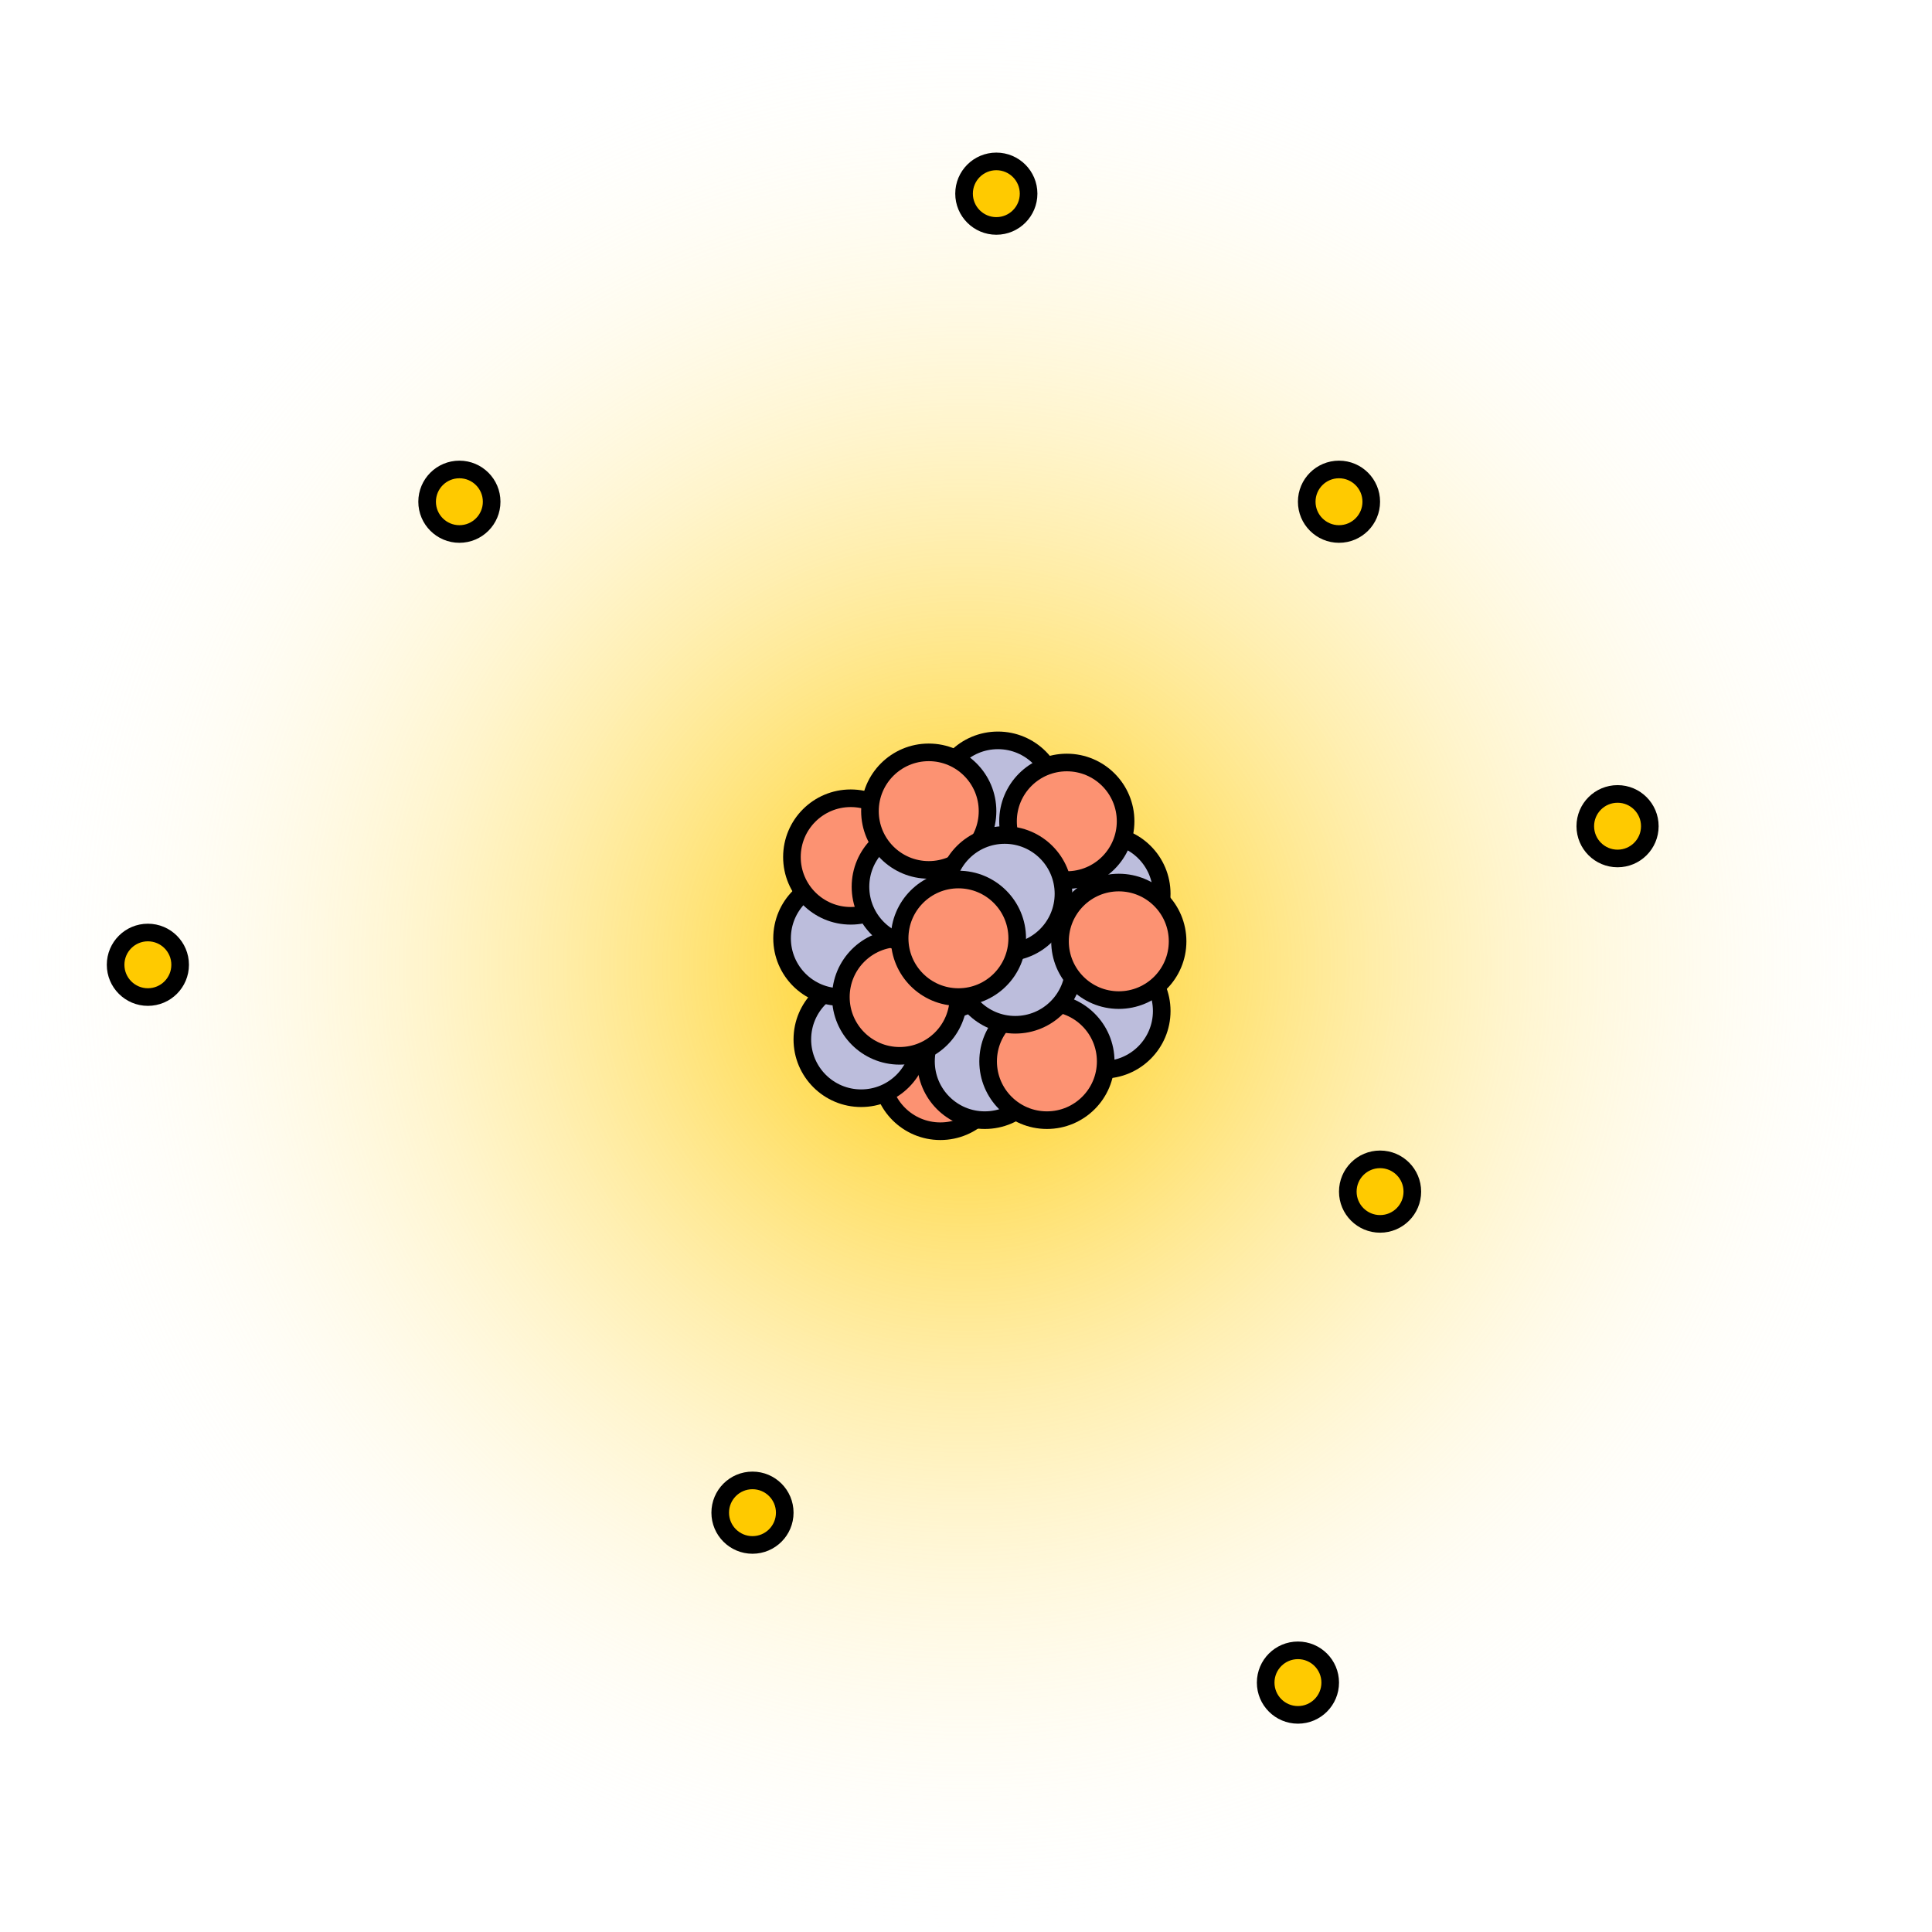
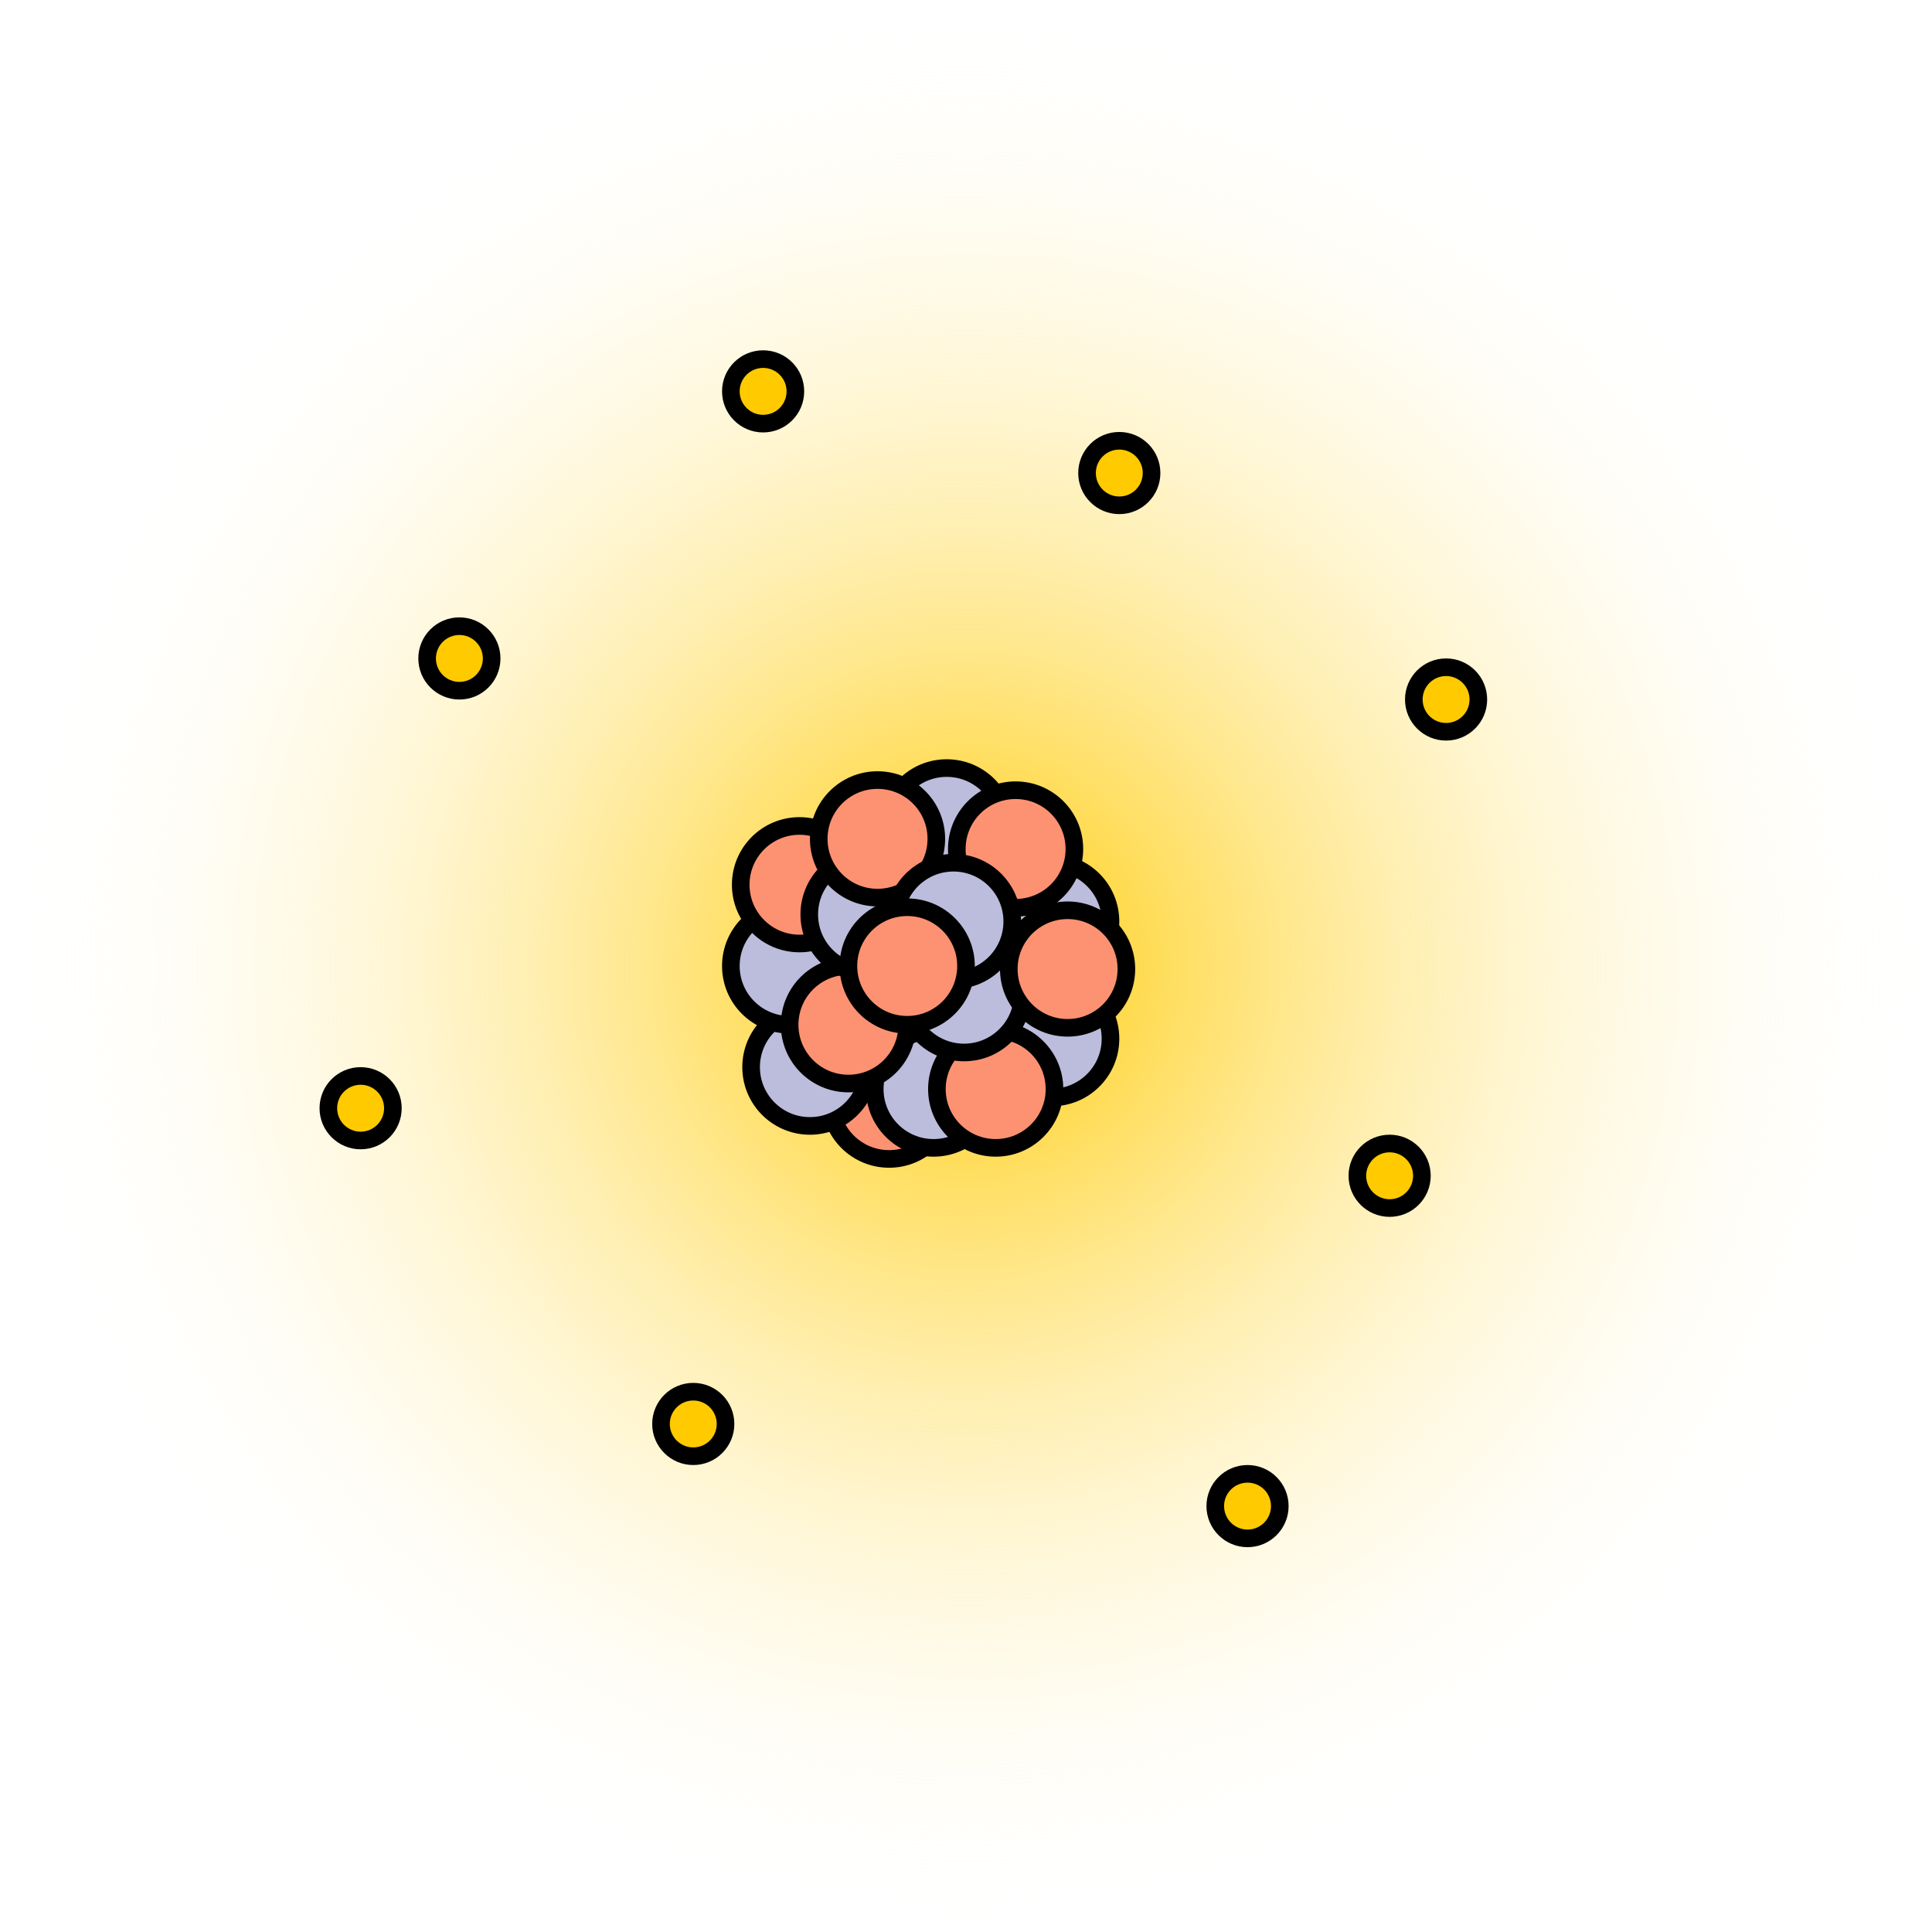
<svg xmlns="http://www.w3.org/2000/svg" version="1.1" id="svg132" width="146.259" height="146.259" viewBox="0 0 146.259 146.259">
  <defs id="defs136">
    <clipPath clipPathUnits="userSpaceOnUse" id="clipPath156">
      <path d="M 0,109.694 H 109.694 V 0 H 0 Z" id="path154" />
    </clipPath>
    <clipPath clipPathUnits="userSpaceOnUse" id="clipPath160">
      <path d="M 109.694,54.847 C 109.694,24.556 85.138,0 54.847,0 24.556,0 0,24.556 0,54.847 c 0,30.291 24.556,54.847 54.847,54.847 30.291,0 54.847,-24.556 54.847,-54.847" id="path158" />
    </clipPath>
    <clipPath clipPathUnits="userSpaceOnUse" id="clipPath164">
      <path d="M -32768,32767 H 32767 V -32768 H -32768 Z" id="path162" />
    </clipPath>
    <radialGradient fx="0" fy="0" cx="0" cy="0" r="1" gradientUnits="userSpaceOnUse" gradientTransform="matrix(54.84703,0,0,-54.84703,54.84703,54.84703)" spreadMethod="pad" id="radialGradient170">
      <stop style="stop-opacity:1;stop-color:#ffffff" offset="0" id="stop166" />
      <stop style="stop-opacity:0;stop-color:#ffffff" offset="1" id="stop168" />
    </radialGradient>
    <mask maskUnits="userSpaceOnUse" x="0" y="0" width="1" height="1" id="mask172">
      <g id="g182">
        <g clip-path="url(#clipPath164)" id="g180">
          <g id="g178">
            <g id="g176">
              <path d="M -32768,32767 H 32767 V -32768 H -32768 Z" style="fill:url(#radialGradient170);stroke:none" id="path174" />
            </g>
          </g>
        </g>
      </g>
    </mask>
    <radialGradient fx="0" fy="0" cx="0" cy="0" r="1" gradientUnits="userSpaceOnUse" gradientTransform="matrix(54.84703,0,0,-54.84703,54.84703,54.84703)" spreadMethod="pad" id="radialGradient188">
      <stop style="stop-opacity:1;stop-color:#ffca00" offset="0" id="stop184" />
      <stop style="stop-color:#fffffe;stop-opacity:0;" offset="1" id="stop186" />
    </radialGradient>
    <clipPath clipPathUnits="userSpaceOnUse" id="clipPath895">
      <g id="g901" style="stroke-width:1">
        <g id="g899" style="stroke-width:1">
          <path d="M 0,109.694 H 109.694 V 0 H 0 Z" id="path897" style="stroke-width:1" />
        </g>
      </g>
    </clipPath>
    <clipPath clipPathUnits="userSpaceOnUse" id="clipPath925">
      <g id="g931" style="stroke-width:1">
        <g id="g929" style="stroke-width:1">
          <path d="M 0,109.694 H 109.694 V 0 H 0 Z" id="path927" style="stroke-width:1" />
        </g>
      </g>
    </clipPath>
    <clipPath clipPathUnits="userSpaceOnUse" id="clipPath955">
      <g id="g961" style="stroke-width:1">
        <g id="g959" style="stroke-width:1">
          <path d="M 0,109.694 H 109.694 V 0 H 0 Z" id="path957" style="stroke-width:1" />
        </g>
      </g>
    </clipPath>
    <clipPath clipPathUnits="userSpaceOnUse" id="clipPath985">
      <g id="g991" style="stroke-width:1">
        <g id="g989" style="stroke-width:1">
          <path d="M 0,109.694 H 109.694 V 0 H 0 Z" id="path987" style="stroke-width:1" />
        </g>
      </g>
    </clipPath>
    <clipPath clipPathUnits="userSpaceOnUse" id="clipPath1015">
      <g id="g1021" style="stroke-width:1">
        <g id="g1019" style="stroke-width:1">
          <path d="M 0,109.694 H 109.694 V 0 H 0 Z" id="path1017" style="stroke-width:1" />
        </g>
      </g>
    </clipPath>
    <clipPath clipPathUnits="userSpaceOnUse" id="clipPath1045">
      <g id="g1051" style="stroke-width:1">
        <g id="g1049" style="stroke-width:1">
          <path d="M 0,109.694 H 109.694 V 0 H 0 Z" id="path1047" style="stroke-width:1" />
        </g>
      </g>
    </clipPath>
    <clipPath clipPathUnits="userSpaceOnUse" id="clipPath1075">
      <g id="g1081" style="stroke-width:1">
        <g id="g1079" style="stroke-width:1">
          <path d="M 0,109.694 H 109.694 V 0 H 0 Z" id="path1077" style="stroke-width:1" />
        </g>
      </g>
    </clipPath>
    <clipPath clipPathUnits="userSpaceOnUse" id="clipPath1090">
      <g id="g1096" style="stroke-width:1">
        <g id="g1094" style="stroke-width:1">
          <path d="M 0,109.694 H 109.694 V 0 H 0 Z" id="path1092" style="stroke-width:1" />
        </g>
      </g>
    </clipPath>
    <clipPath clipPathUnits="userSpaceOnUse" id="clipPath1105">
      <g id="g1111" style="stroke-width:1">
        <g id="g1109" style="stroke-width:1">
          <path d="M 0,109.694 H 109.694 V 0 H 0 Z" id="path1107" style="stroke-width:1" />
        </g>
      </g>
    </clipPath>
  </defs>
  <g id="g140" transform="matrix(1.333333,0,0,-1.333333,0,146.2587)">
    <path d="M 109.694,54.847 C 109.694,24.556 85.138,2.7491048e-6 54.847,2.7491048e-6 24.556,2.7491048e-6 1.4932453e-6,24.556 1.4932453e-6,54.847 1.4932453e-6,85.138 24.556,109.694 54.847,109.694 c 30.291,0 54.847,-24.556 54.847,-54.847" style="fill:url(#radialGradient188);stroke:none" id="path192" />
-     <path d="m 56.728,48.803 c 0,-1.843 -1.494,-3.337 -3.338,-3.337 -1.843,0 -3.338,1.494 -3.338,3.337 0,1.843 1.494,3.337 3.338,3.337 1.843,0 3.338,-1.494 3.338,-3.337" style="fill:#fc9272;fill-opacity:1;fill-rule:nonzero;stroke:#000000;stroke-width:1;stroke-dasharray:none;stroke-opacity:1" id="path210-2" clip-path="none" />
-     <path d="m 55.532,56.248 c 0,-1.843 -1.494,-3.337 -3.338,-3.337 -1.843,0 -3.338,1.494 -3.338,3.337 0,1.843 1.494,3.337 3.338,3.337 1.843,0 3.338,-1.494 3.338,-3.337" style="fill:#bcbddc;fill-opacity:1;fill-rule:nonzero;stroke:#000000;stroke-width:1;stroke-dasharray:none;stroke-opacity:1" id="path234" clip-path="none" />
-     <path d="m 65.96,58.948 c 0,-1.843 -1.494,-3.337 -3.338,-3.337 -1.843,0 -3.338,1.494 -3.338,3.337 0,1.843 1.494,3.337 3.338,3.337 1.843,0 3.338,-1.494 3.338,-3.337" style="fill:#bcbddc;fill-opacity:1;fill-rule:nonzero;stroke:#000000;stroke-width:1;stroke-dasharray:none;stroke-opacity:1" id="path234-3-4" clip-path="none" />
-     <path d="m 65.96,52.291 c 0,-1.843 -1.494,-3.337 -3.338,-3.337 -1.843,0 -3.338,1.494 -3.338,3.337 0,1.843 1.494,3.337 3.338,3.337 1.843,0 3.338,-1.494 3.338,-3.337" style="fill:#bcbddc;fill-opacity:1;fill-rule:nonzero;stroke:#000000;stroke-width:1;stroke-dasharray:none;stroke-opacity:1" id="path234-3-7" clip-path="none" />
-     <path d="m 52.231,50.677 c 0,-1.843 -1.494,-3.337 -3.338,-3.337 -1.843,0 -3.338,1.494 -3.338,3.337 0,1.843 1.494,3.337 3.338,3.337 1.843,0 3.338,-1.494 3.338,-3.337" style="fill:#bcbddc;fill-opacity:1;fill-rule:nonzero;stroke:#000000;stroke-width:1;stroke-dasharray:none;stroke-opacity:1" id="path234-3-5" clip-path="none" />
-     <path d="m 59.251,49.431 c 0,-1.843 -1.494,-3.337 -3.338,-3.337 -1.843,0 -3.338,1.494 -3.338,3.337 0,1.843 1.494,3.337 3.338,3.337 1.843,0 3.338,-1.494 3.338,-3.337" style="fill:#bcbddc;fill-opacity:1;fill-rule:nonzero;stroke:#000000;stroke-width:1;stroke-dasharray:none;stroke-opacity:1" id="path234-3-75" clip-path="none" />
-     <path d="m 51.08,56.42 c 0,-1.843 -1.494,-3.337 -3.338,-3.337 -1.843,0 -3.338,1.494 -3.338,3.337 0,1.843 1.494,3.337 3.338,3.337 1.843,0 3.338,-1.494 3.338,-3.337" style="fill:#bcbddc;fill-opacity:1;fill-rule:nonzero;stroke:#000000;stroke-width:1;stroke-dasharray:none;stroke-opacity:1" id="path234-3-06" clip-path="none" />
-     <path d="m 59.998,64.321 c 0,-1.843 -1.494,-3.337 -3.338,-3.337 -1.843,0 -3.338,1.494 -3.338,3.337 0,1.843 1.494,3.337 3.338,3.337 1.843,0 3.338,-1.494 3.338,-3.337" style="fill:#bcbddc;fill-opacity:1;fill-rule:nonzero;stroke:#000000;stroke-width:1;stroke-dasharray:none;stroke-opacity:1" id="path234-3-0" clip-path="none" />
-     <path d="m 63.909,63.064 c 0,-1.843 -1.494,-3.337 -3.338,-3.337 -1.843,0 -3.338,1.494 -3.338,3.337 0,1.843 1.494,3.337 3.338,3.337 1.843,0 3.338,-1.494 3.338,-3.337" style="fill:#fc9272;fill-opacity:1;fill-rule:nonzero;stroke:#000000;stroke-width:1;stroke-dasharray:none;stroke-opacity:1" id="path210" clip-path="none" />
-     <path d="m 51.64,61.034 c 0,-1.843 -1.494,-3.337 -3.338,-3.337 -1.843,0 -3.338,1.494 -3.338,3.337 0,1.843 1.494,3.337 3.338,3.337 1.843,0 3.338,-1.494 3.338,-3.337" style="fill:#fc9272;fill-opacity:1;fill-rule:nonzero;stroke:#000000;stroke-width:1;stroke-dasharray:none;stroke-opacity:1" id="path210-2-5" clip-path="none" />
-     <path d="m 54.418,53.084 c 0,-1.843 -1.494,-3.337 -3.338,-3.337 -1.843,0 -3.338,1.494 -3.338,3.337 0,1.843 1.494,3.337 3.338,3.337 1.843,0 3.338,-1.494 3.338,-3.337" style="fill:#fc9272;fill-opacity:1;fill-rule:nonzero;stroke:#000000;stroke-width:1;stroke-dasharray:none;stroke-opacity:1" id="path210-2-8" clip-path="none" />
-     <path d="m 62.779,49.431 c 0,-1.843 -1.494,-3.337 -3.338,-3.337 -1.843,0 -3.338,1.494 -3.338,3.337 0,1.843 1.494,3.337 3.338,3.337 1.843,0 3.338,-1.494 3.338,-3.337" style="fill:#fc9272;fill-opacity:1;fill-rule:nonzero;stroke:#000000;stroke-width:1;stroke-dasharray:none;stroke-opacity:1" id="path210-2-3-5" clip-path="none" />
-     <path d="m 55.532,59.346 c 0,-1.843 -1.494,-3.337 -3.338,-3.337 -1.843,0 -3.338,1.494 -3.338,3.337 0,1.843 1.494,3.337 3.338,3.337 1.843,0 3.338,-1.494 3.338,-3.337" style="fill:#bcbddc;fill-opacity:1;fill-rule:nonzero;stroke:#000000;stroke-width:1;stroke-dasharray:none;stroke-opacity:1" id="path234-3-8" clip-path="none" />
-     <path d="m 60.982,54.847 c 0,-1.843 -1.494,-3.337 -3.338,-3.337 -1.843,0 -3.338,1.494 -3.338,3.337 0,1.843 1.494,3.337 3.338,3.337 1.843,0 3.338,-1.494 3.338,-3.337" style="fill:#bcbddc;fill-opacity:1;fill-rule:nonzero;stroke:#000000;stroke-width:1;stroke-dasharray:none;stroke-opacity:1" id="path234-3-47" clip-path="none" />
-     <path d="m 56.07,63.64 c 0,-1.843 -1.494,-3.337 -3.338,-3.337 -1.843,0 -3.338,1.494 -3.338,3.337 0,1.843 1.494,3.337 3.338,3.337 1.843,0 3.338,-1.494 3.338,-3.337" style="fill:#fc9272;fill-opacity:1;fill-rule:nonzero;stroke:#000000;stroke-width:1;stroke-dasharray:none;stroke-opacity:1" id="path210-2-9" clip-path="none" />
-     <path d="m 60.381,58.948 c 0,-1.843 -1.494,-3.337 -3.338,-3.337 -1.843,0 -3.338,1.494 -3.338,3.337 0,1.843 1.494,3.337 3.338,3.337 1.843,0 3.338,-1.494 3.338,-3.337" style="fill:#bcbddc;fill-opacity:1;fill-rule:nonzero;stroke:#000000;stroke-width:1;stroke-dasharray:none;stroke-opacity:1" id="path234-3" clip-path="none" />
-     <path d="m 57.755,56.42 c 0,-1.843 -1.494,-3.337 -3.338,-3.337 -1.843,0 -3.338,1.494 -3.338,3.337 0,1.843 1.494,3.337 3.338,3.337 1.843,0 3.338,-1.494 3.338,-3.337" style="fill:#fc9272;fill-opacity:1;fill-rule:nonzero;stroke:#000000;stroke-width:1;stroke-dasharray:none;stroke-opacity:1" id="path210-2-55" clip-path="none" />
-     <path d="m 66.861,56.248 c 0,-1.843 -1.494,-3.337 -3.338,-3.337 -1.843,0 -3.338,1.494 -3.338,3.337 0,1.843 1.494,3.337 3.338,3.337 1.843,0 3.338,-1.494 3.338,-3.337" style="fill:#fc9272;fill-opacity:1;fill-rule:nonzero;stroke:#000000;stroke-width:1;stroke-dasharray:none;stroke-opacity:1" id="path210-2-3" clip-path="none" />
-     <path d="m 75.526,14.16 c 0,-1.012 -0.82,-1.832 -1.832,-1.832 -1.011,0 -1.832,0.821 -1.832,1.832 0,1.012 0.82,1.832 1.832,1.832 1.012,0 1.832,-0.82 1.832,-1.832" style="fill:#ffca00;fill-opacity:1;fill-rule:nonzero;stroke:#000000;stroke-width:1;stroke-dasharray:none;stroke-opacity:1" id="path250-8" clip-path="none" />
-     <path d="m 93.673,62.784 c 0,-1.012 -0.82,-1.832 -1.832,-1.832 -1.011,0 -1.832,0.821 -1.832,1.832 0,1.012 0.82,1.832 1.832,1.832 1.012,0 1.832,-0.82 1.832,-1.832" style="fill:#ffca00;fill-opacity:1;fill-rule:nonzero;stroke:#000000;stroke-width:1;stroke-dasharray:none;stroke-opacity:1" id="path250-84" clip-path="none" />
-     <path d="m 44.556,23.808 c 0,-1.012 -0.82,-1.832 -1.832,-1.832 -1.011,0 -1.832,0.821 -1.832,1.832 0,1.012 0.82,1.832 1.832,1.832 1.012,0 1.832,-0.82 1.832,-1.832" style="fill:#ffca00;fill-opacity:1;fill-rule:nonzero;stroke:#000000;stroke-width:1;stroke-dasharray:none;stroke-opacity:1" id="path250-2" clip-path="none" />
-     <path d="m 80.189,42.037 c 0,-1.012 -0.82,-1.832 -1.832,-1.832 -1.011,0 -1.832,0.821 -1.832,1.832 0,1.012 0.82,1.832 1.832,1.832 1.012,0 1.832,-0.82 1.832,-1.832" style="fill:#ffca00;fill-opacity:1;fill-rule:nonzero;stroke:#000000;stroke-width:1;stroke-dasharray:none;stroke-opacity:1" id="path250-9" clip-path="none" />
-     <path d="m 77.857,81.207 c 0,-1.012 -0.82,-1.832 -1.832,-1.832 -1.011,0 -1.832,0.821 -1.832,1.832 0,1.012 0.82,1.832 1.832,1.832 1.012,0 1.832,-0.82 1.832,-1.832" style="fill:#ffca00;fill-opacity:1;fill-rule:nonzero;stroke:#000000;stroke-width:1;stroke-dasharray:none;stroke-opacity:1" id="path250-4" clip-path="none" />
-     <path d="m 58.401,98.698 c 0,-1.012 -0.82,-1.832 -1.832,-1.832 -1.011,0 -1.832,0.821 -1.832,1.832 0,1.012 0.82,1.832 1.832,1.832 1.012,0 1.832,-0.82 1.832,-1.832" style="fill:#ffca00;fill-opacity:1;fill-rule:nonzero;stroke:#000000;stroke-width:1;stroke-dasharray:none;stroke-opacity:1" id="path250-0" clip-path="none" />
-     <path d="m 27.915,81.207 c 0,-1.012 -0.82,-1.832 -1.832,-1.832 -1.011,0 -1.832,0.821 -1.832,1.832 0,1.012 0.82,1.832 1.832,1.832 1.012,0 1.832,-0.82 1.832,-1.832" style="fill:#ffca00;fill-opacity:1;fill-rule:nonzero;stroke:#000000;stroke-width:1;stroke-dasharray:none;stroke-opacity:1" id="path250-06" clip-path="none" />
-     <path d="m 10.228,54.916 c 0,-1.012 -0.82,-1.832 -1.832,-1.832 -1.011,0 -1.832,0.821 -1.832,1.832 0,1.012 0.82,1.832 1.832,1.832 1.012,0 1.832,-0.82 1.832,-1.832" style="fill:#ffca00;fill-opacity:1;fill-rule:nonzero;stroke:#000000;stroke-width:1;stroke-dasharray:none;stroke-opacity:1" id="path250-04" clip-path="none" />
+     <path d="m 53.82,47.229 c 0,-1.843 -1.494,-3.337 -3.338,-3.337 -1.843,0 -3.338,1.494 -3.338,3.337 0,1.843 1.494,3.337 3.338,3.337 1.843,0 3.338,-1.494 3.338,-3.337" style="fill:#fc9272;fill-opacity:1;fill-rule:nonzero;stroke:#000000;stroke-width:1;stroke-dasharray:none;stroke-opacity:1" id="path210-2" clip-path="none" />
+     <path d="m 52.624,54.674 c 0,-1.843 -1.494,-3.337 -3.338,-3.337 -1.843,0 -3.338,1.494 -3.338,3.337 0,1.843 1.494,3.337 3.338,3.337 1.843,0 3.338,-1.494 3.338,-3.337" style="fill:#bcbddc;fill-opacity:1;fill-rule:nonzero;stroke:#000000;stroke-width:1;stroke-dasharray:none;stroke-opacity:1" id="path234" clip-path="none" />
+     <path d="m 63.051,57.374 c 0,-1.843 -1.494,-3.337 -3.338,-3.337 -1.843,0 -3.338,1.494 -3.338,3.337 0,1.843 1.494,3.337 3.338,3.337 1.843,0 3.338,-1.494 3.338,-3.337" style="fill:#bcbddc;fill-opacity:1;fill-rule:nonzero;stroke:#000000;stroke-width:1;stroke-dasharray:none;stroke-opacity:1" id="path234-3-4" clip-path="none" />
+     <path d="m 63.051,50.718 c 0,-1.843 -1.494,-3.337 -3.338,-3.337 -1.843,0 -3.338,1.494 -3.338,3.337 0,1.843 1.494,3.337 3.338,3.337 1.843,0 3.338,-1.494 3.338,-3.337" style="fill:#bcbddc;fill-opacity:1;fill-rule:nonzero;stroke:#000000;stroke-width:1;stroke-dasharray:none;stroke-opacity:1" id="path234-3-7" clip-path="none" />
+     <path d="m 49.322,49.104 c 0,-1.843 -1.494,-3.337 -3.338,-3.337 -1.843,0 -3.338,1.494 -3.338,3.337 0,1.843 1.494,3.337 3.338,3.337 1.843,0 3.338,-1.494 3.338,-3.337" style="fill:#bcbddc;fill-opacity:1;fill-rule:nonzero;stroke:#000000;stroke-width:1;stroke-dasharray:none;stroke-opacity:1" id="path234-3-5" clip-path="none" />
+     <path d="m 56.342,47.858 c 0,-1.843 -1.494,-3.337 -3.338,-3.337 -1.843,0 -3.338,1.494 -3.338,3.337 0,1.843 1.494,3.337 3.338,3.337 1.843,0 3.338,-1.494 3.338,-3.337" style="fill:#bcbddc;fill-opacity:1;fill-rule:nonzero;stroke:#000000;stroke-width:1;stroke-dasharray:none;stroke-opacity:1" id="path234-3-75" clip-path="none" />
+     <path d="m 48.172,54.847 c 0,-1.843 -1.494,-3.337 -3.338,-3.337 -1.843,0 -3.338,1.494 -3.338,3.337 0,1.843 1.494,3.337 3.338,3.337 1.843,0 3.338,-1.494 3.338,-3.337" style="fill:#bcbddc;fill-opacity:1;fill-rule:nonzero;stroke:#000000;stroke-width:1;stroke-dasharray:none;stroke-opacity:1" id="path234-3-06" clip-path="none" />
+     <path d="m 57.09,62.748 c 0,-1.843 -1.494,-3.337 -3.338,-3.337 -1.843,0 -3.338,1.494 -3.338,3.337 0,1.843 1.494,3.337 3.338,3.337 1.843,0 3.338,-1.494 3.338,-3.337" style="fill:#bcbddc;fill-opacity:1;fill-rule:nonzero;stroke:#000000;stroke-width:1;stroke-dasharray:none;stroke-opacity:1" id="path234-3-0" clip-path="none" />
+     <path d="m 61.001,61.491 c 0,-1.843 -1.494,-3.337 -3.338,-3.337 -1.843,0 -3.338,1.494 -3.338,3.337 0,1.843 1.494,3.337 3.338,3.337 1.843,0 3.338,-1.494 3.338,-3.337" style="fill:#fc9272;fill-opacity:1;fill-rule:nonzero;stroke:#000000;stroke-width:1;stroke-dasharray:none;stroke-opacity:1" id="path210" clip-path="none" />
+     <path d="m 48.732,59.461 c 0,-1.843 -1.494,-3.337 -3.338,-3.337 -1.843,0 -3.338,1.494 -3.338,3.337 0,1.843 1.494,3.337 3.338,3.337 1.843,0 3.338,-1.494 3.338,-3.337" style="fill:#fc9272;fill-opacity:1;fill-rule:nonzero;stroke:#000000;stroke-width:1;stroke-dasharray:none;stroke-opacity:1" id="path210-2-5" clip-path="none" />
+     <path d="m 51.509,51.51 c 0,-1.843 -1.494,-3.337 -3.338,-3.337 -1.843,0 -3.338,1.494 -3.338,3.337 0,1.843 1.494,3.337 3.338,3.337 1.843,0 3.338,-1.494 3.338,-3.337" style="fill:#fc9272;fill-opacity:1;fill-rule:nonzero;stroke:#000000;stroke-width:1;stroke-dasharray:none;stroke-opacity:1" id="path210-2-8" clip-path="none" />
+     <path d="m 59.871,47.858 c 0,-1.843 -1.494,-3.337 -3.338,-3.337 -1.843,0 -3.338,1.494 -3.338,3.337 0,1.843 1.494,3.337 3.338,3.337 1.843,0 3.338,-1.494 3.338,-3.337" style="fill:#fc9272;fill-opacity:1;fill-rule:nonzero;stroke:#000000;stroke-width:1;stroke-dasharray:none;stroke-opacity:1" id="path210-2-3-5" clip-path="none" />
+     <path d="m 52.624,57.773 c 0,-1.843 -1.494,-3.337 -3.338,-3.337 -1.843,0 -3.338,1.494 -3.338,3.337 0,1.843 1.494,3.337 3.338,3.337 1.843,0 3.338,-1.494 3.338,-3.337" style="fill:#bcbddc;fill-opacity:1;fill-rule:nonzero;stroke:#000000;stroke-width:1;stroke-dasharray:none;stroke-opacity:1" id="path234-3-8" clip-path="none" />
+     <path d="m 58.074,53.274 c 0,-1.843 -1.494,-3.337 -3.338,-3.337 -1.843,0 -3.338,1.494 -3.338,3.337 0,1.843 1.494,3.337 3.338,3.337 1.843,0 3.338,-1.494 3.338,-3.337" style="fill:#bcbddc;fill-opacity:1;fill-rule:nonzero;stroke:#000000;stroke-width:1;stroke-dasharray:none;stroke-opacity:1" id="path234-3-47" clip-path="none" />
+     <path d="m 53.162,62.067 c 0,-1.843 -1.494,-3.337 -3.338,-3.337 -1.843,0 -3.338,1.494 -3.338,3.337 0,1.843 1.494,3.337 3.338,3.337 1.843,0 3.338,-1.494 3.338,-3.337" style="fill:#fc9272;fill-opacity:1;fill-rule:nonzero;stroke:#000000;stroke-width:1;stroke-dasharray:none;stroke-opacity:1" id="path210-2-9" clip-path="none" />
+     <path d="m 57.473,57.374 c 0,-1.843 -1.494,-3.337 -3.338,-3.337 -1.843,0 -3.338,1.494 -3.338,3.337 0,1.843 1.494,3.337 3.338,3.337 1.843,0 3.338,-1.494 3.338,-3.337" style="fill:#bcbddc;fill-opacity:1;fill-rule:nonzero;stroke:#000000;stroke-width:1;stroke-dasharray:none;stroke-opacity:1" id="path234-3" clip-path="none" />
+     <path d="m 54.847,54.847 c 0,-1.843 -1.494,-3.337 -3.338,-3.337 -1.843,0 -3.338,1.494 -3.338,3.337 0,1.843 1.494,3.337 3.338,3.337 1.843,0 3.338,-1.494 3.338,-3.337" style="fill:#fc9272;fill-opacity:1;fill-rule:nonzero;stroke:#000000;stroke-width:1;stroke-dasharray:none;stroke-opacity:1" id="path210-2-55" clip-path="none" />
+     <path d="m 63.953,54.674 c 0,-1.843 -1.494,-3.337 -3.338,-3.337 -1.843,0 -3.338,1.494 -3.338,3.337 0,1.843 1.494,3.337 3.338,3.337 1.843,0 3.338,-1.494 3.338,-3.337" style="fill:#fc9272;fill-opacity:1;fill-rule:nonzero;stroke:#000000;stroke-width:1;stroke-dasharray:none;stroke-opacity:1" id="path210-2-3" clip-path="none" />
+     <path d="m 72.664,24.181 c 0,-1.012 -0.82,-1.832 -1.832,-1.832 -1.011,0 -1.832,0.821 -1.832,1.832 0,1.012 0.82,1.832 1.832,1.832 1.012,0 1.832,-0.82 1.832,-1.832" style="fill:#ffca00;fill-opacity:1;fill-rule:nonzero;stroke:#000000;stroke-width:1;stroke-dasharray:none;stroke-opacity:1" id="path250-8" clip-path="none" />
+     <path d="m 83.937,69.978 c 0,-1.012 -0.82,-1.832 -1.832,-1.832 -1.011,0 -1.832,0.821 -1.832,1.832 0,1.012 0.82,1.832 1.832,1.832 1.012,0 1.832,-0.82 1.832,-1.832" style="fill:#ffca00;fill-opacity:1;fill-rule:nonzero;stroke:#000000;stroke-width:1;stroke-dasharray:none;stroke-opacity:1" id="path250-84" clip-path="none" />
+     <path d="m 41.194,28.845 c 0,-1.012 -0.82,-1.832 -1.832,-1.832 -1.011,0 -1.832,0.821 -1.832,1.832 0,1.012 0.82,1.832 1.832,1.832 1.012,0 1.832,-0.82 1.832,-1.832" style="fill:#ffca00;fill-opacity:1;fill-rule:nonzero;stroke:#000000;stroke-width:1;stroke-dasharray:none;stroke-opacity:1" id="path250-2" clip-path="none" />
+     <path d="m 80.732,42.936 c 0,-1.012 -0.82,-1.832 -1.832,-1.832 -1.011,0 -1.832,0.821 -1.832,1.832 0,1.012 0.82,1.832 1.832,1.832 1.012,0 1.832,-0.82 1.832,-1.832" style="fill:#ffca00;fill-opacity:1;fill-rule:nonzero;stroke:#000000;stroke-width:1;stroke-dasharray:none;stroke-opacity:1" id="path250-9" clip-path="none" />
+     <path d="m 65.383,82.836 c 0,-1.012 -0.82,-1.832 -1.832,-1.832 -1.011,0 -1.832,0.821 -1.832,1.832 0,1.012 0.82,1.832 1.832,1.832 1.012,0 1.832,-0.82 1.832,-1.832" style="fill:#ffca00;fill-opacity:1;fill-rule:nonzero;stroke:#000000;stroke-width:1;stroke-dasharray:none;stroke-opacity:1" id="path250-4" clip-path="none" />
+     <path d="m 45.16,87.473 c 0,-1.012 -0.82,-1.832 -1.832,-1.832 -1.011,0 -1.832,0.821 -1.832,1.832 0,1.012 0.82,1.832 1.832,1.832 1.012,0 1.832,-0.82 1.832,-1.832" style="fill:#ffca00;fill-opacity:1;fill-rule:nonzero;stroke:#000000;stroke-width:1;stroke-dasharray:none;stroke-opacity:1" id="path250-0" clip-path="none" />
+     <path d="m 27.915,72.309 c 0,-1.012 -0.82,-1.832 -1.832,-1.832 -1.011,0 -1.832,0.821 -1.832,1.832 0,1.012 0.82,1.832 1.832,1.832 1.012,0 1.832,-0.82 1.832,-1.832" style="fill:#ffca00;fill-opacity:1;fill-rule:nonzero;stroke:#000000;stroke-width:1;stroke-dasharray:none;stroke-opacity:1" id="path250-06" clip-path="none" />
+     <path d="m 22.307,46.772 c 0,-1.012 -0.82,-1.832 -1.832,-1.832 -1.011,0 -1.832,0.821 -1.832,1.832 0,1.012 0.82,1.832 1.832,1.832 1.012,0 1.832,-0.82 1.832,-1.832" style="fill:#ffca00;fill-opacity:1;fill-rule:nonzero;stroke:#000000;stroke-width:1;stroke-dasharray:none;stroke-opacity:1" id="path250-04" clip-path="none" />
  </g>
</svg>
